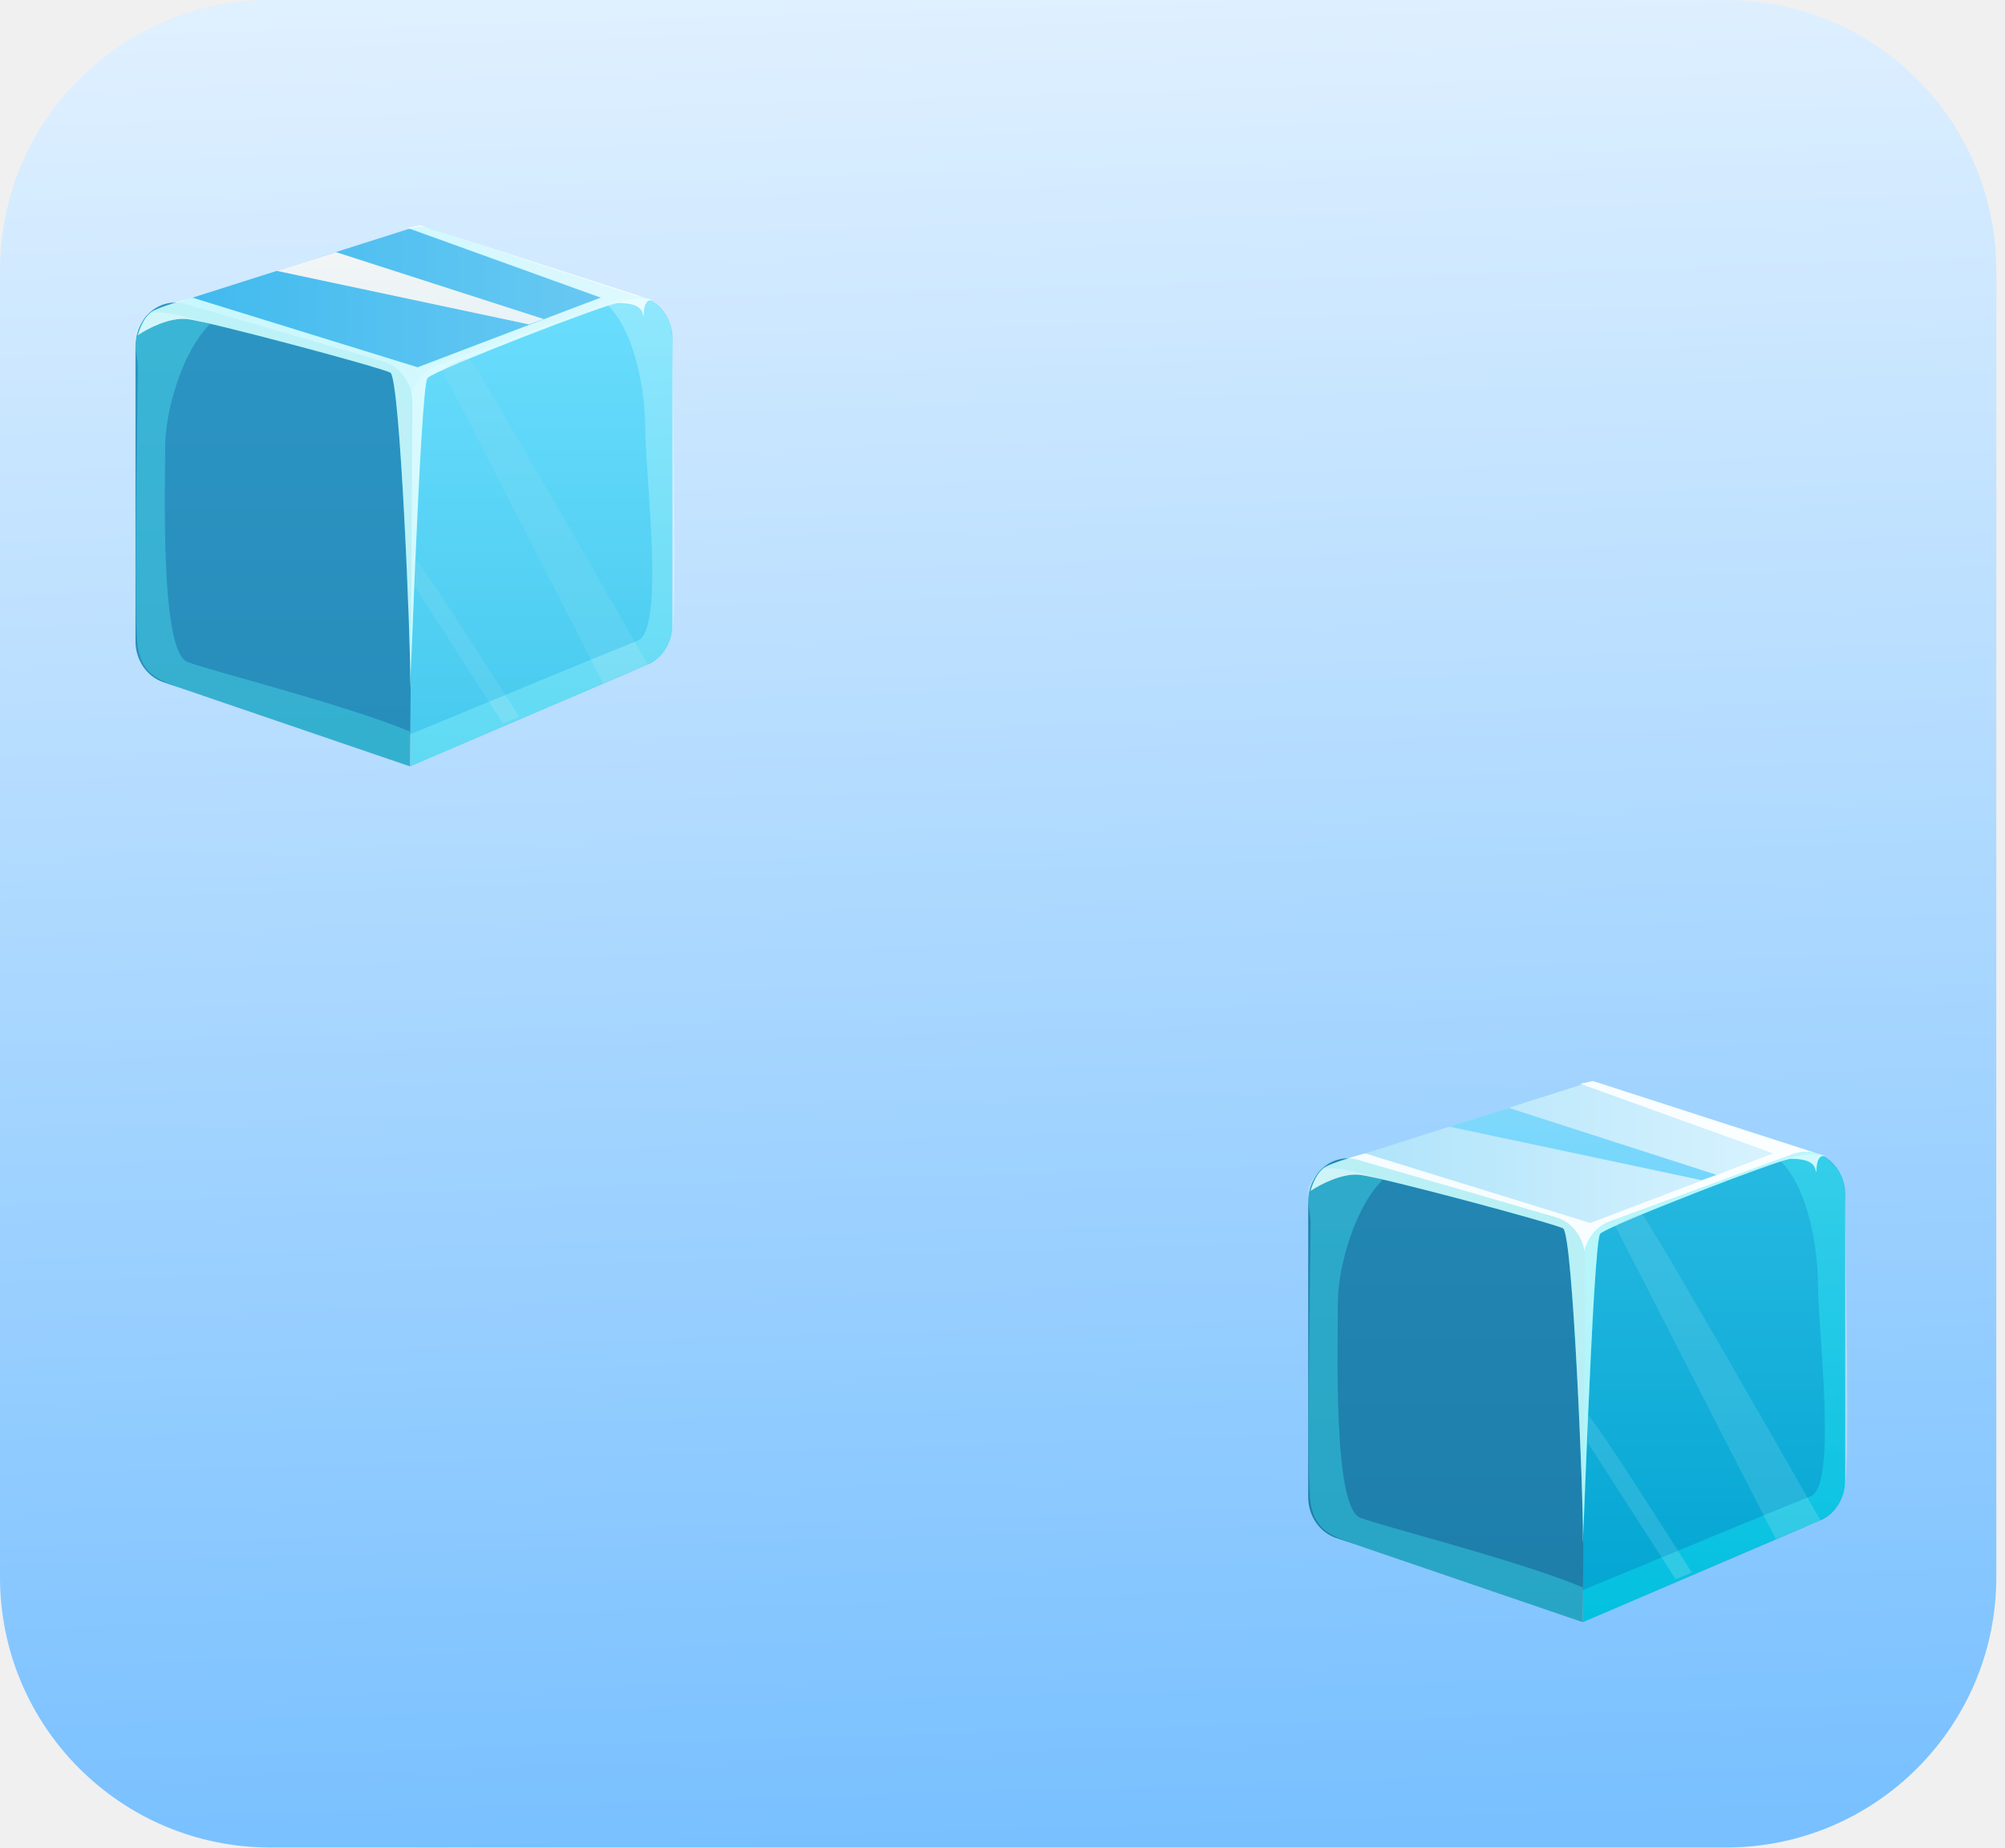
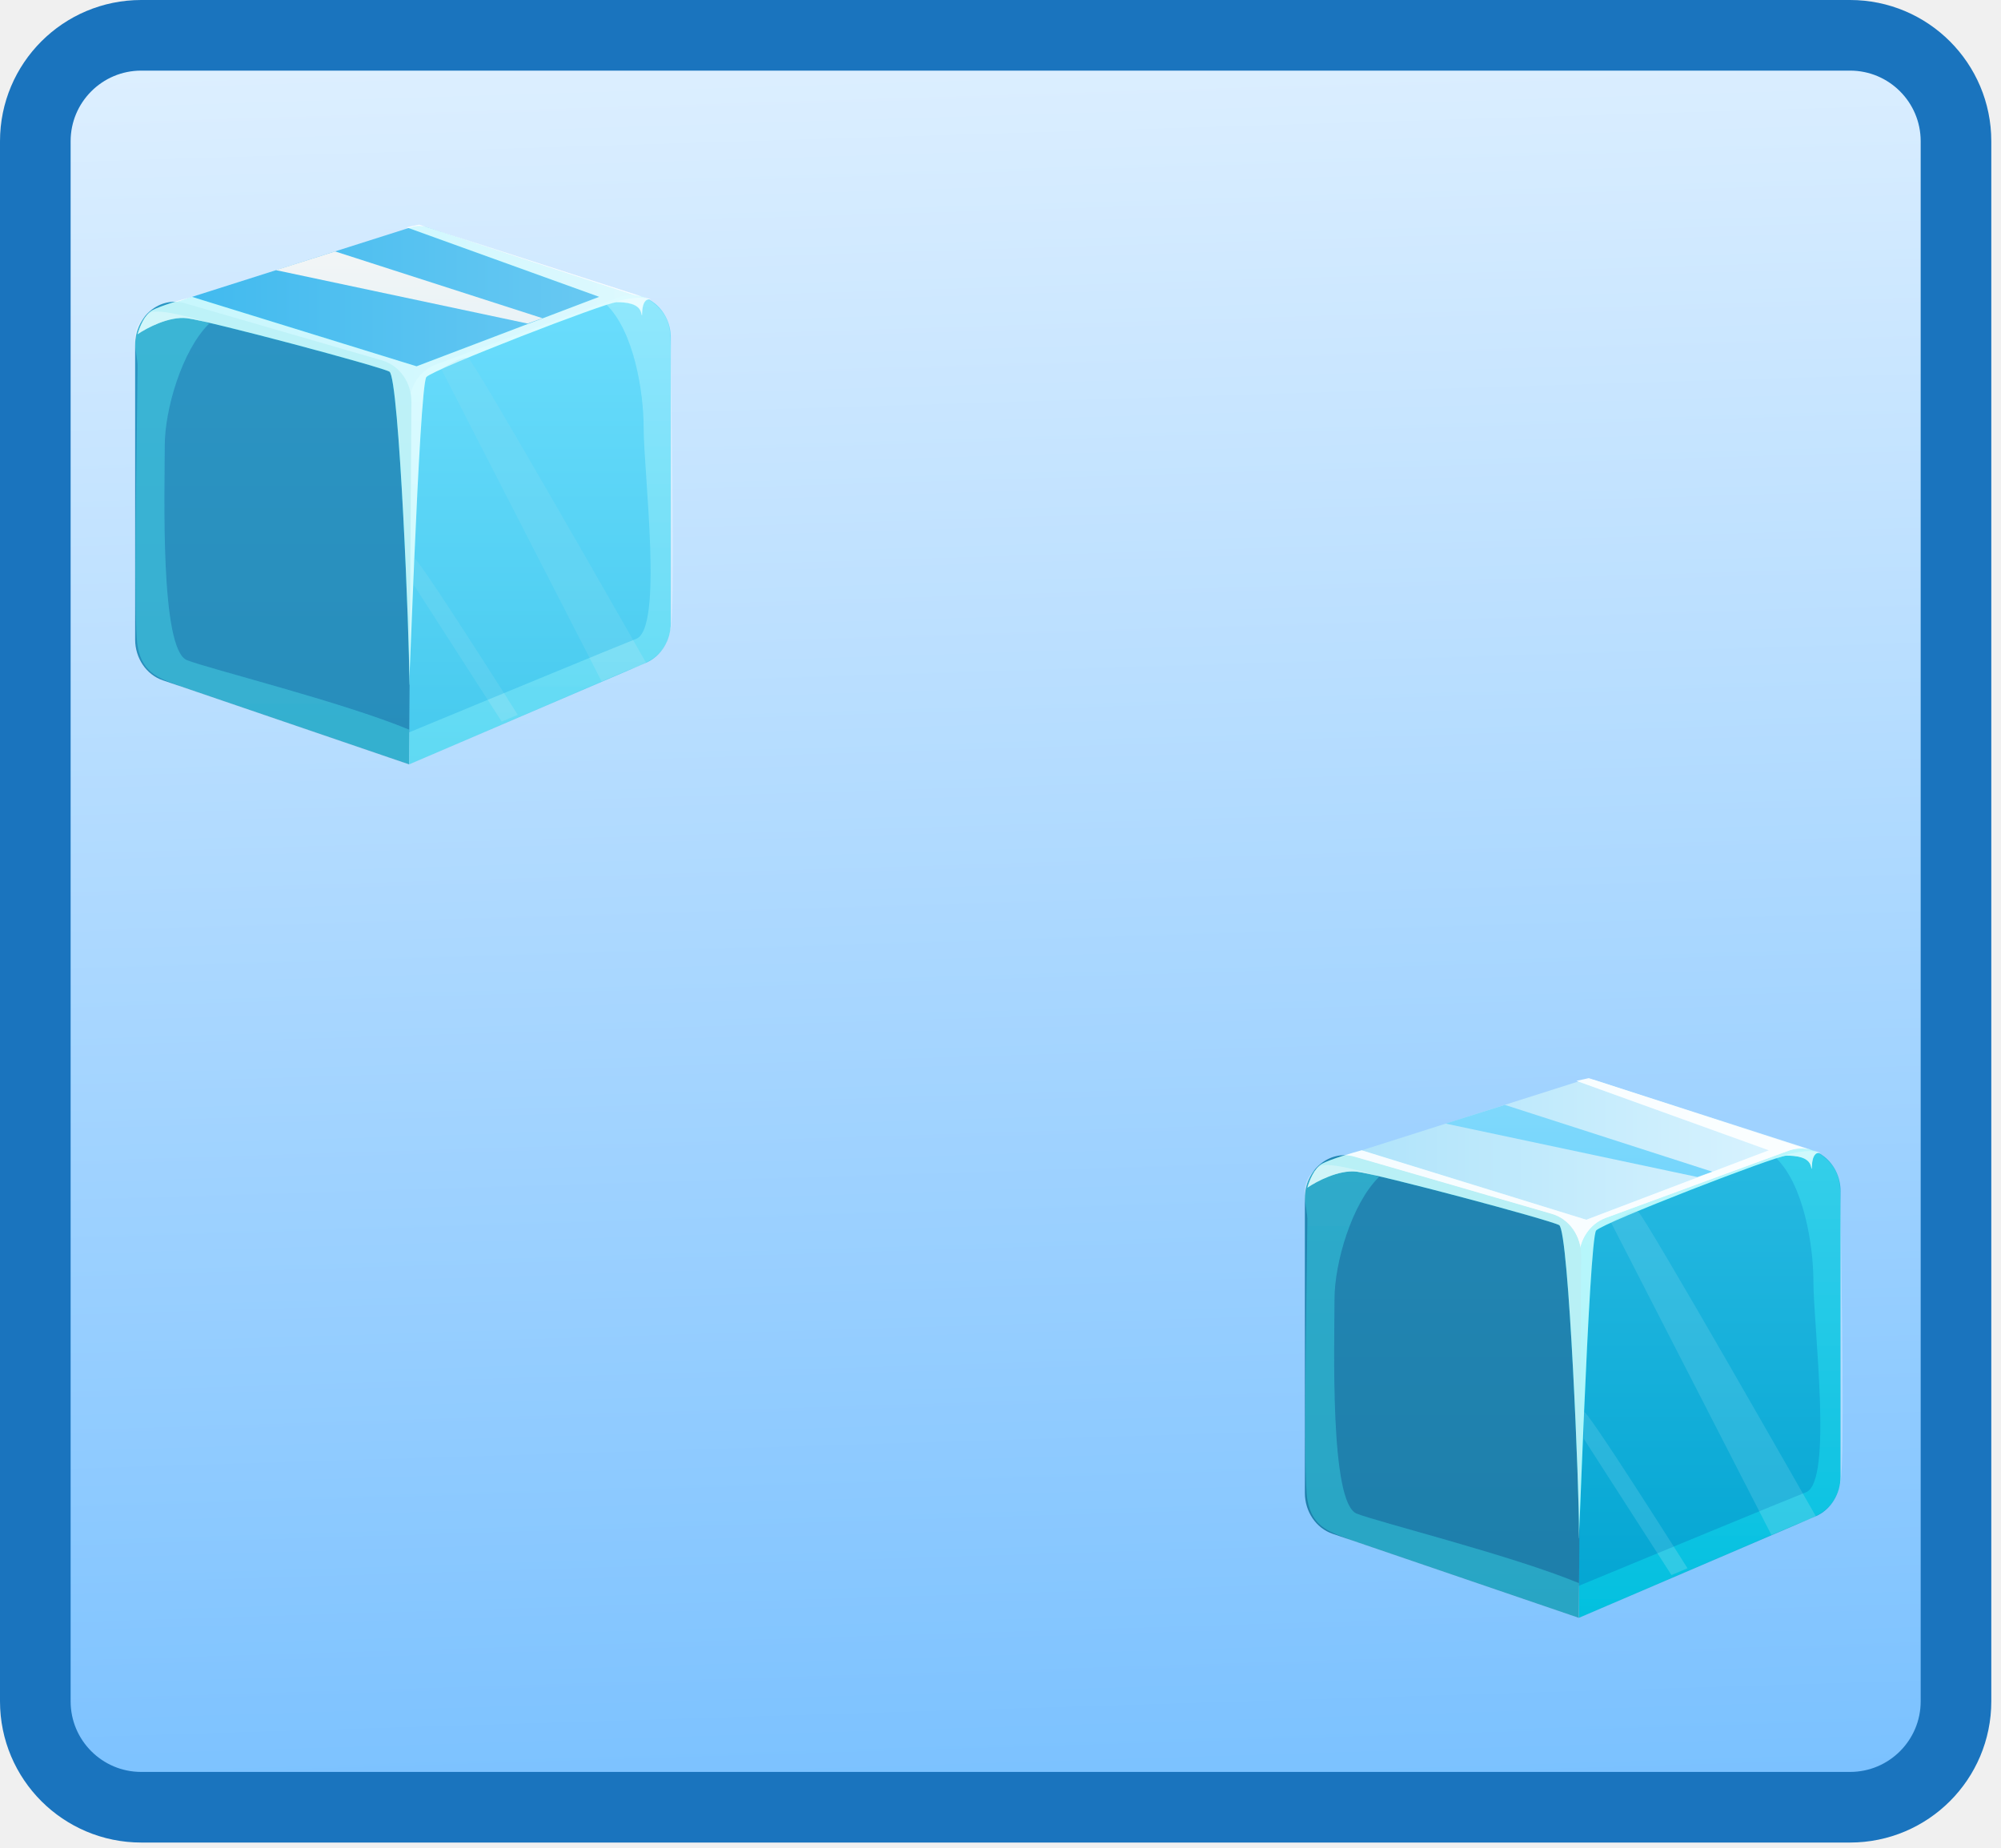
- <svg xmlns="http://www.w3.org/2000/svg" width="89" height="82" viewBox="0 0 89 82" fill="none">
-   <rect width="88.614" height="82" rx="12" fill="url(#paint0_linear_215_241)" />
-   <path d="M71.015 48.084C70.811 48.018 70.593 48.017 70.388 48.082L59.284 51.612C58.182 51.962 58.253 53.677 59.38 53.919L70.241 56.253C70.4 56.288 70.564 56.283 70.721 56.241L80.677 53.547C81.759 53.254 81.796 51.603 80.728 51.255L71.015 48.084Z" fill="url(#paint1_linear_215_241)" />
-   <path d="M81.907 53.015C81.907 51.712 80.724 50.795 79.584 51.214L71.455 54.202C70.742 54.464 70.263 55.189 70.263 56.004V72L80.797 67.482C81.467 67.195 81.907 66.494 81.907 65.714V53.015Z" fill="url(#paint2_linear_215_241)" />
-   <path d="M70.363 55.873C70.369 55.007 69.833 54.246 69.06 54.022L60.281 51.477C59.165 51.154 58.069 52.064 58.069 53.315V66.443C58.069 67.273 58.566 68.008 59.298 68.257L70.261 72L70.363 55.873Z" fill="url(#paint3_linear_215_241)" />
-   <path d="M78.721 51.193L70.153 48.101L70.702 47.982L81.028 51.311C80.479 51.193 80.698 52.382 80.589 51.906C80.493 51.49 79.93 51.43 79.49 51.43C79.051 51.43 71.361 54.403 71.031 54.76C70.702 55.116 70.196 71.169 70.263 68.076C70.291 66.768 69.823 54.76 69.384 54.522C68.944 54.284 61.364 52.263 60.376 52.144C59.585 52.049 58.582 52.58 58.179 52.857C58.252 52.58 58.486 51.977 58.838 51.787C59.189 51.597 60.156 51.311 60.596 51.193L70.592 54.284L78.721 51.193Z" fill="white" fill-opacity="0.57" style="mix-blend-mode:screen" />
-   <path d="M78.721 51.193L70.153 48.101L70.702 47.982L81.028 51.311C80.479 51.193 80.698 52.382 80.589 51.906C80.493 51.49 79.93 51.43 79.49 51.43C79.051 51.43 71.361 54.403 71.031 54.76C70.702 55.116 70.196 71.169 70.263 68.076C70.291 66.768 69.823 54.76 69.384 54.522C68.944 54.284 61.364 52.263 60.376 52.144C59.585 52.049 58.582 52.58 58.179 52.857C58.252 52.58 58.486 51.977 58.838 51.787C59.189 51.597 60.156 51.311 60.596 51.193L70.592 54.284L78.721 51.193Z" fill="#2E89B6" fill-opacity="0.7" style="mix-blend-mode:color-dodge" />
-   <path d="M72.899 53.927C73.151 54.031 80.808 67.482 80.808 67.482L78.831 68.314L71.691 54.403C72.181 54.126 72.647 53.823 72.899 53.927Z" fill="#92DCEE" fill-opacity="0.21" />
-   <path d="M70.482 62.845C70.482 62.488 75.096 69.794 75.096 69.794L74.381 70.096L70.482 64.034V62.845Z" fill="#92DCEE" fill-opacity="0.21" />
-   <path d="M64.331 50.004L75.535 52.382L76.195 52.144L66.967 49.171L64.331 50.004Z" fill="url(#paint4_linear_215_241)" />
-   <path d="M80.699 57.019C80.699 55.402 80.259 52.738 79.051 51.549C79.271 51.43 80.541 51.067 80.918 51.312C82.017 52.025 81.871 52.858 81.907 53.571C81.944 57.217 82.097 64.81 81.907 65.936C81.687 67.244 80.809 67.481 79.93 67.838L70.263 72L70.263 70.574C73.229 69.345 79.402 66.793 80.369 66.412C81.577 65.936 80.699 59.04 80.699 57.019Z" fill="#F8F8F8" fill-opacity="0.18" style="mix-blend-mode:overlay" />
-   <path d="M80.699 57.019C80.699 55.402 80.259 52.738 79.051 51.549C79.271 51.43 80.541 51.067 80.918 51.312C82.017 52.025 81.871 52.858 81.907 53.571C81.944 57.217 82.097 64.81 81.907 65.936C81.687 67.244 80.809 67.481 79.93 67.838L70.263 72L70.263 70.574C73.229 69.345 79.402 66.793 80.369 66.412C81.577 65.936 80.699 59.04 80.699 57.019Z" fill="#F8F8F8" fill-opacity="0.18" style="mix-blend-mode:overlay" />
-   <path d="M59.387 57.815C59.387 56.198 60.156 53.571 61.364 52.382C61.145 52.262 59.105 51.661 58.728 51.906C57.63 52.619 58.215 53.654 58.178 54.367C58.142 58.013 57.989 65.606 58.178 66.733C58.398 68.04 59.277 68.195 60.156 68.552L70.263 72L70.262 70.454C67.296 69.226 61.343 67.743 60.376 67.363C59.167 66.887 59.387 59.836 59.387 57.815Z" fill="#F8F8F8" fill-opacity="0.18" style="mix-blend-mode:overlay" />
-   <path d="M59.387 57.815C59.387 56.198 60.156 53.571 61.364 52.382C61.145 52.262 59.105 51.661 58.728 51.906C57.63 52.619 58.215 53.654 58.178 54.367C58.142 58.013 57.989 65.606 58.178 66.733C58.398 68.04 59.277 68.195 60.156 68.552L70.263 72L70.262 70.454C67.296 69.226 61.343 67.743 60.376 67.363C59.167 66.887 59.387 59.836 59.387 57.815Z" fill="#F8F8F8" fill-opacity="0.18" style="mix-blend-mode:overlay" />
-   <path d="M18.96 10.102C18.756 10.036 18.538 10.035 18.334 10.1L7.229 13.63C6.128 13.98 6.199 15.695 7.325 15.937L18.186 18.271C18.345 18.305 18.509 18.301 18.666 18.258L28.622 15.565C29.704 15.272 29.741 13.621 28.673 13.273L18.96 10.102Z" fill="url(#paint5_linear_215_241)" />
-   <path d="M29.852 15.033C29.852 13.73 28.669 12.813 27.529 13.232L19.4 16.22C18.687 16.482 18.208 17.206 18.208 18.021V34.018L28.742 29.5C29.412 29.213 29.852 28.512 29.852 27.732V15.033Z" fill="url(#paint6_linear_215_241)" />
-   <path d="M18.308 17.891C18.314 17.025 17.778 16.264 17.005 16.04L8.227 13.495C7.11 13.171 6.014 14.082 6.014 15.333V28.461C6.014 29.291 6.512 30.026 7.243 30.275L18.206 34.018L18.308 17.891Z" fill="url(#paint7_linear_215_241)" />
-   <path d="M26.666 13.21L18.098 10.119L18.647 10L28.973 13.329C28.424 13.21 28.644 14.399 28.534 13.924C28.438 13.508 27.875 13.448 27.435 13.448C26.996 13.448 19.306 16.421 18.977 16.777C18.647 17.134 18.141 33.187 18.208 30.094C18.236 28.786 17.768 16.777 17.329 16.54C16.89 16.302 9.31 14.28 8.321 14.162C7.53 14.066 6.527 14.598 6.124 14.875C6.197 14.598 6.432 13.995 6.783 13.805C7.135 13.615 8.101 13.329 8.541 13.21L18.537 16.302L26.666 13.21Z" fill="white" fill-opacity="0.57" style="mix-blend-mode:screen" />
-   <path d="M26.666 13.21L18.098 10.119L18.647 10L28.973 13.329C28.424 13.21 28.644 14.399 28.534 13.924C28.438 13.508 27.875 13.448 27.435 13.448C26.996 13.448 19.306 16.421 18.977 16.777C18.647 17.134 18.141 33.187 18.208 30.094C18.236 28.786 17.768 16.777 17.329 16.54C16.89 16.302 9.31 14.28 8.321 14.162C7.53 14.066 6.527 14.598 6.124 14.875C6.197 14.598 6.432 13.995 6.783 13.805C7.135 13.615 8.101 13.329 8.541 13.21L18.537 16.302L26.666 13.21Z" fill="#2E89B6" fill-opacity="0.7" style="mix-blend-mode:color-dodge" />
-   <path d="M20.844 15.945C21.097 16.049 28.754 29.5 28.754 29.5L26.776 30.332L19.636 16.421C20.126 16.144 20.592 15.841 20.844 15.945Z" fill="#92DCEE" fill-opacity="0.21" />
-   <path d="M18.427 24.862C18.427 24.506 23.041 31.812 23.041 31.812L22.327 32.114L18.427 26.052V24.862Z" fill="#92DCEE" fill-opacity="0.21" />
-   <path d="M12.276 12.021L23.481 14.399L24.14 14.162L14.912 11.189L12.276 12.021Z" fill="url(#paint8_linear_215_241)" />
-   <path d="M28.644 19.037C28.644 17.42 28.204 14.756 26.996 13.567C27.216 13.448 28.487 13.085 28.864 13.33C29.962 14.043 29.816 14.875 29.852 15.589C29.889 19.235 30.042 26.827 29.852 27.954C29.632 29.262 28.754 29.499 27.875 29.856L18.208 34.018L18.208 32.591C21.174 31.363 27.348 28.81 28.314 28.43C29.523 27.954 28.644 21.058 28.644 19.037Z" fill="#F8F8F8" fill-opacity="0.18" style="mix-blend-mode:overlay" />
-   <path d="M28.644 19.037C28.644 17.42 28.204 14.756 26.996 13.567C27.216 13.448 28.487 13.085 28.864 13.33C29.962 14.043 29.816 14.875 29.852 15.589C29.889 19.235 30.042 26.827 29.852 27.954C29.632 29.262 28.754 29.499 27.875 29.856L18.208 34.018L18.208 32.591C21.174 31.363 27.348 28.81 28.314 28.43C29.523 27.954 28.644 21.058 28.644 19.037Z" fill="#F8F8F8" fill-opacity="0.18" style="mix-blend-mode:overlay" />
-   <path d="M7.332 19.833C7.332 18.216 8.101 15.588 9.31 14.399C9.09 14.28 7.05 13.679 6.673 13.924C5.575 14.637 6.16 15.671 6.123 16.385C6.087 20.031 5.934 27.623 6.123 28.75C6.343 30.058 7.222 30.213 8.101 30.57L18.208 34.018L18.207 32.472C15.241 31.244 9.288 29.761 8.321 29.381C7.113 28.905 7.332 21.854 7.332 19.833Z" fill="#F8F8F8" fill-opacity="0.18" style="mix-blend-mode:overlay" />
-   <path d="M7.332 19.833C7.332 18.216 8.101 15.588 9.31 14.399C9.09 14.28 7.05 13.679 6.673 13.924C5.575 14.637 6.16 15.671 6.123 16.385C6.087 20.031 5.934 27.623 6.123 28.75C6.343 30.058 7.222 30.213 8.101 30.57L18.208 34.018L18.207 32.472C15.241 31.244 9.288 29.761 8.321 29.381C7.113 28.905 7.332 21.854 7.332 19.833Z" fill="#F8F8F8" fill-opacity="0.18" style="mix-blend-mode:overlay" />
+ <svg xmlns="http://www.w3.org/2000/svg" width="170" height="157" viewBox="0 0 170 157" fill="none">
+   <rect x="3" y="3" width="163.176" height="150.548" rx="9" fill="url(#paint0_linear_219_583)" stroke="#1A74BE" stroke-width="6" />
+   <path d="M135.576 91.799C135.186 91.672 134.77 91.67 134.38 91.794L113.181 98.534C111.077 99.202 111.213 102.476 113.363 102.938L134.098 107.395C134.402 107.46 134.715 107.452 135.015 107.37L154.022 102.227C156.088 101.668 156.158 98.518 154.119 97.852L135.576 91.799Z" fill="url(#paint1_linear_219_583)" />
+   <path d="M156.37 101.213C156.37 98.725 154.112 96.974 151.935 97.774L136.416 103.479C135.055 103.979 134.14 105.362 134.14 106.918V137.457L154.251 128.832C155.53 128.284 156.37 126.945 156.37 125.456V101.213Z" fill="url(#paint2_linear_219_583)" />
+   <path d="M134.331 106.669C134.342 105.015 133.32 103.563 131.844 103.135L115.084 98.276C112.953 97.659 110.86 99.397 110.86 101.785V126.848C110.86 128.433 111.81 129.835 113.207 130.312L134.136 137.457L134.331 106.669Z" fill="url(#paint3_linear_219_583)" />
+   <path d="M150.288 97.733L133.93 91.831L134.979 91.604L154.692 97.96C153.644 97.733 154.063 100.003 153.853 99.095C153.67 98.301 152.595 98.187 151.756 98.187C150.917 98.187 136.237 103.862 135.608 104.543C134.979 105.224 134.012 135.871 134.14 129.966C134.193 127.469 133.301 104.543 132.462 104.089C131.623 103.635 117.152 99.776 115.265 99.549C113.755 99.367 111.839 100.381 111.07 100.911C111.21 100.381 111.657 99.231 112.329 98.868C113 98.505 114.845 97.96 115.684 97.733L134.769 103.635L150.288 97.733Z" fill="white" fill-opacity="0.57" style="mix-blend-mode:screen" />
+   <path d="M150.288 97.733L133.93 91.831L134.979 91.604L154.692 97.96C153.644 97.733 154.063 100.003 153.853 99.095C153.67 98.301 152.595 98.187 151.756 98.187C150.917 98.187 136.237 103.862 135.608 104.543C134.979 105.224 134.012 135.871 134.14 129.966C134.193 127.469 133.301 104.543 132.462 104.089C131.623 103.635 117.152 99.776 115.265 99.549C113.755 99.367 111.839 100.381 111.07 100.911C111.21 100.381 111.657 99.231 112.329 98.868C113 98.505 114.845 97.96 115.684 97.733L134.769 103.635L150.288 97.733Z" fill="#2E89B6" fill-opacity="0.7" style="mix-blend-mode:color-dodge" />
+   <path d="M139.173 102.954C139.655 103.152 154.273 128.831 154.273 128.831L150.498 130.42L136.866 103.862C137.802 103.334 138.691 102.755 139.173 102.954Z" fill="#92DCEE" fill-opacity="0.21" />
+   <path d="M134.559 119.978C134.559 119.297 143.367 133.245 143.367 133.245L142.003 133.822L134.559 122.248V119.978Z" fill="#92DCEE" fill-opacity="0.21" />
+   <path d="M122.815 95.463L144.206 100.003L145.465 99.549L127.848 93.874L122.815 95.463Z" fill="url(#paint4_linear_219_583)" />
+   <path d="M154.063 108.856C154.063 105.769 153.225 100.684 150.918 98.414C151.337 98.186 153.763 97.494 154.483 97.961C156.58 99.322 156.301 100.912 156.37 102.274C156.44 109.235 156.732 123.73 156.37 125.881C155.951 128.377 154.273 128.831 152.595 129.512L134.14 137.457L134.14 134.734C139.802 132.388 151.589 127.515 153.434 126.789C155.741 125.881 154.063 112.715 154.063 108.856Z" fill="#F8F8F8" fill-opacity="0.18" style="mix-blend-mode:overlay" />
+   <path d="M154.063 108.856C154.063 105.769 153.225 100.684 150.918 98.414C151.337 98.186 153.763 97.494 154.483 97.961C156.58 99.322 156.301 100.912 156.37 102.274C156.44 109.235 156.732 123.73 156.37 125.881C155.951 128.377 154.273 128.831 152.595 129.512L134.14 137.457L134.14 134.734C139.802 132.388 151.589 127.515 153.434 126.789C155.741 125.881 154.063 112.715 154.063 108.856Z" fill="#F8F8F8" fill-opacity="0.18" style="mix-blend-mode:overlay" />
+   <path d="M113.376 110.376C113.376 107.289 114.845 102.273 117.152 100.003C116.732 99.775 112.838 98.628 112.119 99.095C110.022 100.456 111.139 102.431 111.069 103.793C110.999 110.754 110.707 125.249 111.069 127.401C111.489 129.897 113.167 130.193 114.844 130.874L134.14 137.457L134.139 134.506C128.476 132.161 117.11 129.331 115.265 128.604C112.958 127.696 113.376 114.235 113.376 110.376Z" fill="#F8F8F8" fill-opacity="0.18" style="mix-blend-mode:overlay" />
+   <path d="M113.376 110.376C113.376 107.289 114.845 102.273 117.152 100.003C116.732 99.775 112.838 98.628 112.119 99.095C110.022 100.456 111.139 102.431 111.069 103.793C110.999 110.754 110.707 125.249 111.069 127.401C111.489 129.897 113.167 130.193 114.844 130.874L134.14 137.457L134.139 134.506C128.476 132.161 117.11 129.331 115.265 128.604C112.958 127.696 113.376 114.235 113.376 110.376Z" fill="#F8F8F8" fill-opacity="0.18" style="mix-blend-mode:overlay" />
+   <path d="M36.197 19.286C35.807 19.159 35.391 19.157 35.001 19.282L13.802 26.021C11.698 26.689 11.834 29.963 13.984 30.425L34.719 34.882C35.023 34.947 35.336 34.939 35.636 34.858L54.642 29.715C56.709 29.155 56.779 26.005 54.739 25.339L36.197 19.286Z" fill="url(#paint5_linear_219_583)" />
+   <path d="M56.991 28.7C56.991 26.213 54.733 24.461 52.556 25.261L37.037 30.966C35.676 31.466 34.761 32.849 34.761 34.405V64.944L54.871 56.319C56.151 55.771 56.991 54.432 56.991 52.943V28.7Z" fill="url(#paint6_linear_219_583)" />
+   <path d="M34.952 34.156C34.963 32.503 33.941 31.05 32.465 30.623L15.705 25.764C13.574 25.146 11.481 26.884 11.481 29.272V54.336C11.481 55.921 12.431 57.323 13.828 57.799L34.757 64.944L34.952 34.156Z" fill="url(#paint7_linear_219_583)" />
+   <path d="M50.909 25.22L34.551 19.318L35.599 19.091L55.313 25.447C54.265 25.22 54.684 27.49 54.474 26.582C54.291 25.788 53.216 25.674 52.377 25.674C51.538 25.674 36.858 31.349 36.228 32.03C35.599 32.711 34.633 63.358 34.761 57.453C34.814 54.956 33.922 32.03 33.083 31.576C32.244 31.122 17.773 27.263 15.886 27.036C14.376 26.855 12.46 27.868 11.691 28.398C11.831 27.868 12.278 26.718 12.949 26.355C13.62 25.992 15.466 25.447 16.305 25.22L35.39 31.122L50.909 25.22Z" fill="white" fill-opacity="0.57" style="mix-blend-mode:screen" />
+   <path d="M50.909 25.22L34.551 19.318L35.599 19.091L55.313 25.447C54.265 25.22 54.684 27.49 54.474 26.582C54.291 25.788 53.216 25.674 52.377 25.674C51.538 25.674 36.858 31.349 36.228 32.03C35.599 32.711 34.633 63.358 34.761 57.453C34.814 54.956 33.922 32.03 33.083 31.576C32.244 31.122 17.773 27.263 15.886 27.036C14.376 26.855 12.46 27.868 11.691 28.398C11.831 27.868 12.278 26.718 12.949 26.355C13.62 25.992 15.466 25.447 16.305 25.22L35.39 31.122L50.909 25.22Z" fill="#2E89B6" fill-opacity="0.7" style="mix-blend-mode:color-dodge" />
+   <path d="M39.794 30.441C40.276 30.64 54.894 56.319 54.894 56.319L51.119 57.907L37.487 31.349C38.422 30.821 39.312 30.243 39.794 30.441Z" fill="#92DCEE" fill-opacity="0.21" />
+   <path d="M35.18 47.465C35.18 46.784 43.988 60.733 43.988 60.733L42.624 61.309L35.18 49.736V47.465Z" fill="#92DCEE" fill-opacity="0.21" />
+   <path d="M23.436 22.95L44.827 27.49L46.086 27.036L28.469 21.361L23.436 22.95Z" fill="url(#paint8_linear_219_583)" />
+   <path d="M54.684 36.344C54.684 33.257 53.846 28.171 51.539 25.901C51.958 25.673 54.384 24.981 55.104 25.448C57.201 26.809 56.922 28.399 56.991 29.761C57.061 36.722 57.353 51.217 56.991 53.368C56.572 55.864 54.894 56.318 53.216 56.999L34.761 64.944L34.761 62.221C40.423 59.876 52.209 55.003 54.055 54.276C56.362 53.368 54.684 40.203 54.684 36.344Z" fill="#F8F8F8" fill-opacity="0.18" style="mix-blend-mode:overlay" />
+   <path d="M54.684 36.344C54.684 33.257 53.846 28.171 51.539 25.901C51.958 25.673 54.384 24.981 55.104 25.448C57.201 26.809 56.922 28.399 56.991 29.761C57.061 36.722 57.353 51.217 56.991 53.368C56.572 55.864 54.894 56.318 53.216 56.999L34.761 64.944L34.761 62.221C40.423 59.876 52.209 55.003 54.055 54.276C56.362 53.368 54.684 40.203 54.684 36.344Z" fill="#F8F8F8" fill-opacity="0.18" style="mix-blend-mode:overlay" />
+   <path d="M13.997 37.863C13.997 34.776 15.466 29.76 17.773 27.49C17.353 27.262 13.459 26.115 12.74 26.582C10.642 27.943 11.76 29.919 11.69 31.28C11.62 38.242 11.328 52.737 11.69 54.888C12.11 57.384 13.787 57.68 15.465 58.361L34.761 64.944L34.76 61.993C29.097 59.648 17.731 56.818 15.886 56.091C13.579 55.183 13.997 41.722 13.997 37.863Z" fill="#F8F8F8" fill-opacity="0.18" style="mix-blend-mode:overlay" />
+   <path d="M13.997 37.863C13.997 34.776 15.466 29.76 17.773 27.49C17.353 27.262 13.459 26.115 12.74 26.582C10.642 27.943 11.76 29.919 11.69 31.28C11.62 38.242 11.328 52.737 11.69 54.888C12.11 57.384 13.787 57.68 15.465 58.361L34.761 64.944L34.76 61.993C29.097 59.648 17.731 56.818 15.886 56.091C13.579 55.183 13.997 41.722 13.997 37.863Z" fill="#F8F8F8" fill-opacity="0.18" style="mix-blend-mode:overlay" />
  <defs>
-     <linearGradient id="paint0_linear_215_241" x1="45.39" y1="82" x2="42.867" y2="0.011" gradientUnits="userSpaceOnUse">
+     <linearGradient id="paint0_linear_219_583" x1="86.655" y1="156.548" x2="81.838" y2="0.021" gradientUnits="userSpaceOnUse">
      <stop stop-color="#78C0FF" />
      <stop offset="1" stop-color="#DFF0FF" />
    </linearGradient>
-     <linearGradient id="paint1_linear_215_241" x1="82" y1="41" x2="6" y2="41" gradientUnits="userSpaceOnUse">
+     <linearGradient id="paint1_linear_219_583" x1="156.548" y1="78.274" x2="11.454" y2="78.274" gradientUnits="userSpaceOnUse">
      <stop stop-color="#DEF5FF" />
      <stop offset="1" stop-color="#3CB8EE" />
    </linearGradient>
-     <linearGradient id="paint2_linear_215_241" x1="44" y1="10" x2="44" y2="72" gradientUnits="userSpaceOnUse">
+     <linearGradient id="paint2_linear_219_583" x1="84.001" y1="19.091" x2="84.001" y2="137.457" gradientUnits="userSpaceOnUse">
      <stop stop-color="#70E0FF" />
      <stop offset="1" stop-color="#02A5D2" />
    </linearGradient>
-     <linearGradient id="paint3_linear_215_241" x1="44" y1="10" x2="44" y2="72" gradientUnits="userSpaceOnUse">
+     <linearGradient id="paint3_linear_219_583" x1="84.001" y1="19.091" x2="84.001" y2="137.457" gradientUnits="userSpaceOnUse">
      <stop stop-color="#2D96C5" />
      <stop offset="1" stop-color="#1D7EAA" />
    </linearGradient>
-     <linearGradient id="paint4_linear_215_241" x1="44" y1="10" x2="44" y2="72" gradientUnits="userSpaceOnUse">
+     <linearGradient id="paint4_linear_219_583" x1="84.001" y1="19.091" x2="84.001" y2="137.457" gradientUnits="userSpaceOnUse">
      <stop stop-color="#F6F6F6" />
      <stop offset="1" stop-color="#3AC7FF" />
    </linearGradient>
-     <linearGradient id="paint5_linear_215_241" x1="82" y1="41" x2="6" y2="41" gradientUnits="userSpaceOnUse">
+     <linearGradient id="paint5_linear_219_583" x1="156.548" y1="78.274" x2="11.454" y2="78.274" gradientUnits="userSpaceOnUse">
      <stop stop-color="#DEF5FF" />
      <stop offset="1" stop-color="#3CB8EE" />
    </linearGradient>
-     <linearGradient id="paint6_linear_215_241" x1="44" y1="10" x2="44" y2="72" gradientUnits="userSpaceOnUse">
+     <linearGradient id="paint6_linear_219_583" x1="84.001" y1="19.091" x2="84.001" y2="137.457" gradientUnits="userSpaceOnUse">
      <stop stop-color="#70E0FF" />
      <stop offset="1" stop-color="#02A5D2" />
    </linearGradient>
-     <linearGradient id="paint7_linear_215_241" x1="44" y1="10" x2="44" y2="72" gradientUnits="userSpaceOnUse">
+     <linearGradient id="paint7_linear_219_583" x1="84.001" y1="19.091" x2="84.001" y2="137.457" gradientUnits="userSpaceOnUse">
      <stop stop-color="#2D96C5" />
      <stop offset="1" stop-color="#1D7EAA" />
    </linearGradient>
-     <linearGradient id="paint8_linear_215_241" x1="44" y1="10" x2="44" y2="72" gradientUnits="userSpaceOnUse">
+     <linearGradient id="paint8_linear_219_583" x1="84.001" y1="19.091" x2="84.001" y2="137.457" gradientUnits="userSpaceOnUse">
      <stop stop-color="#F6F6F6" />
      <stop offset="1" stop-color="#3AC7FF" />
    </linearGradient>
  </defs>
</svg>
